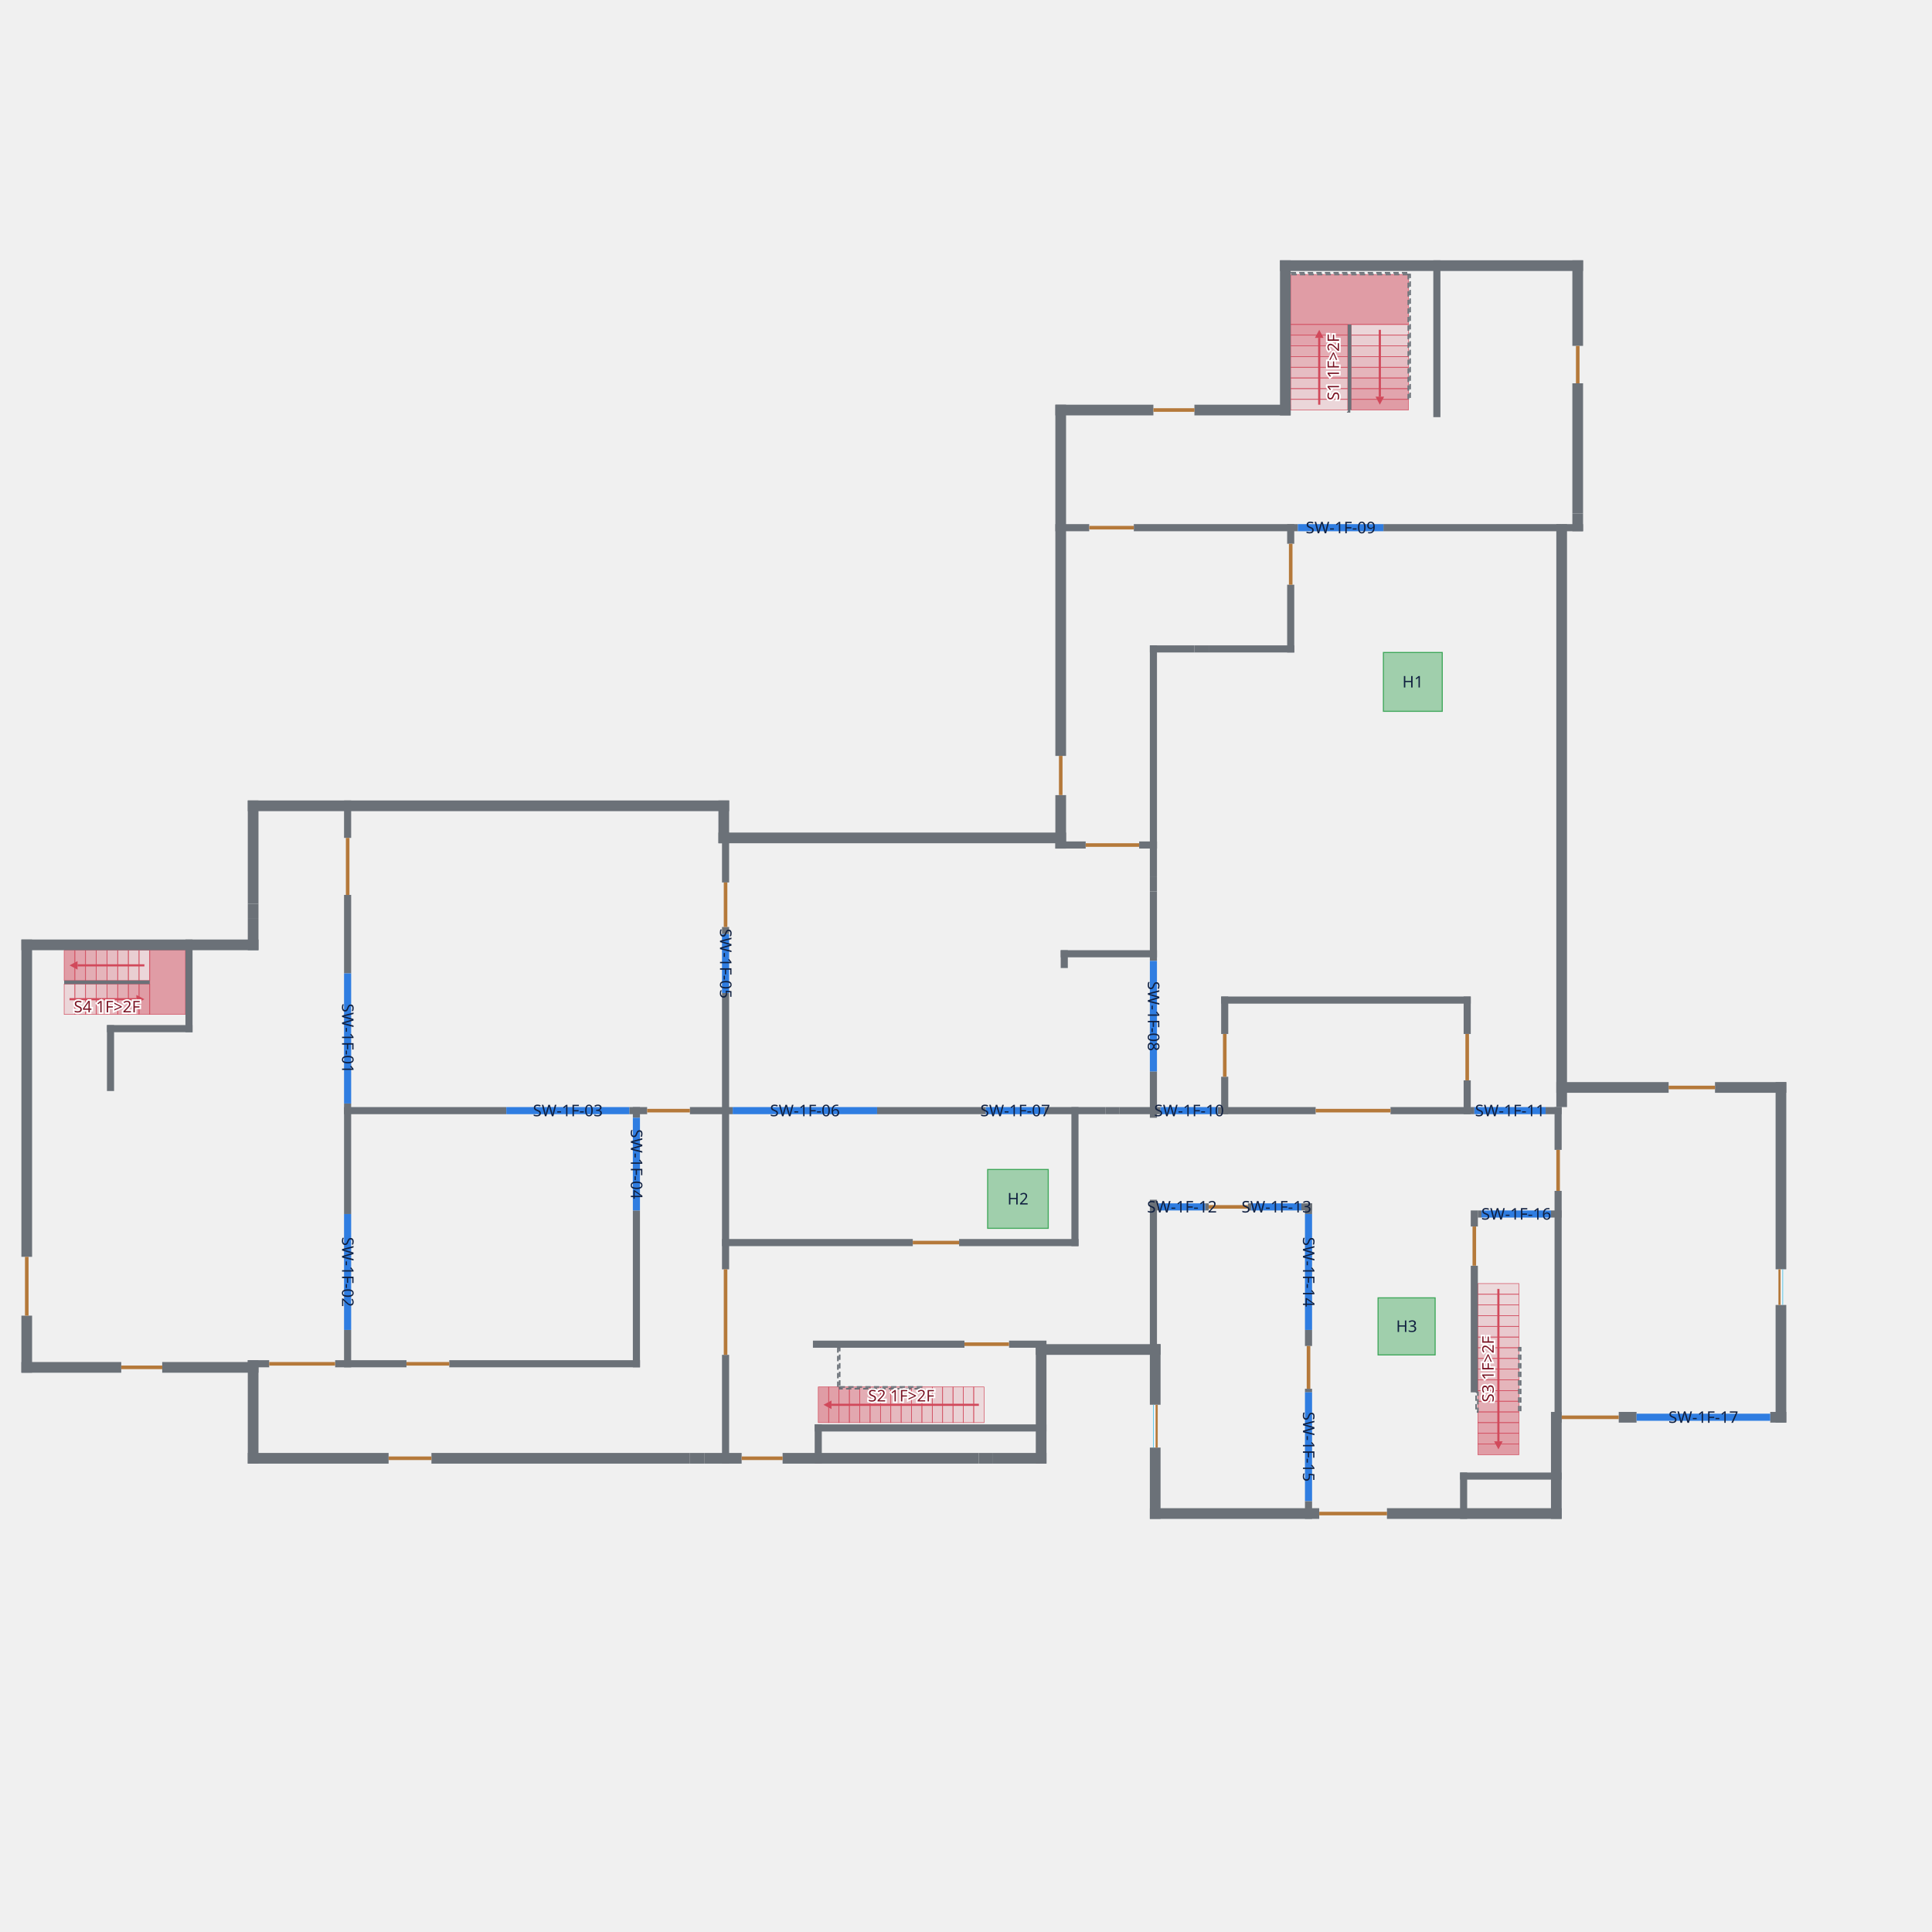
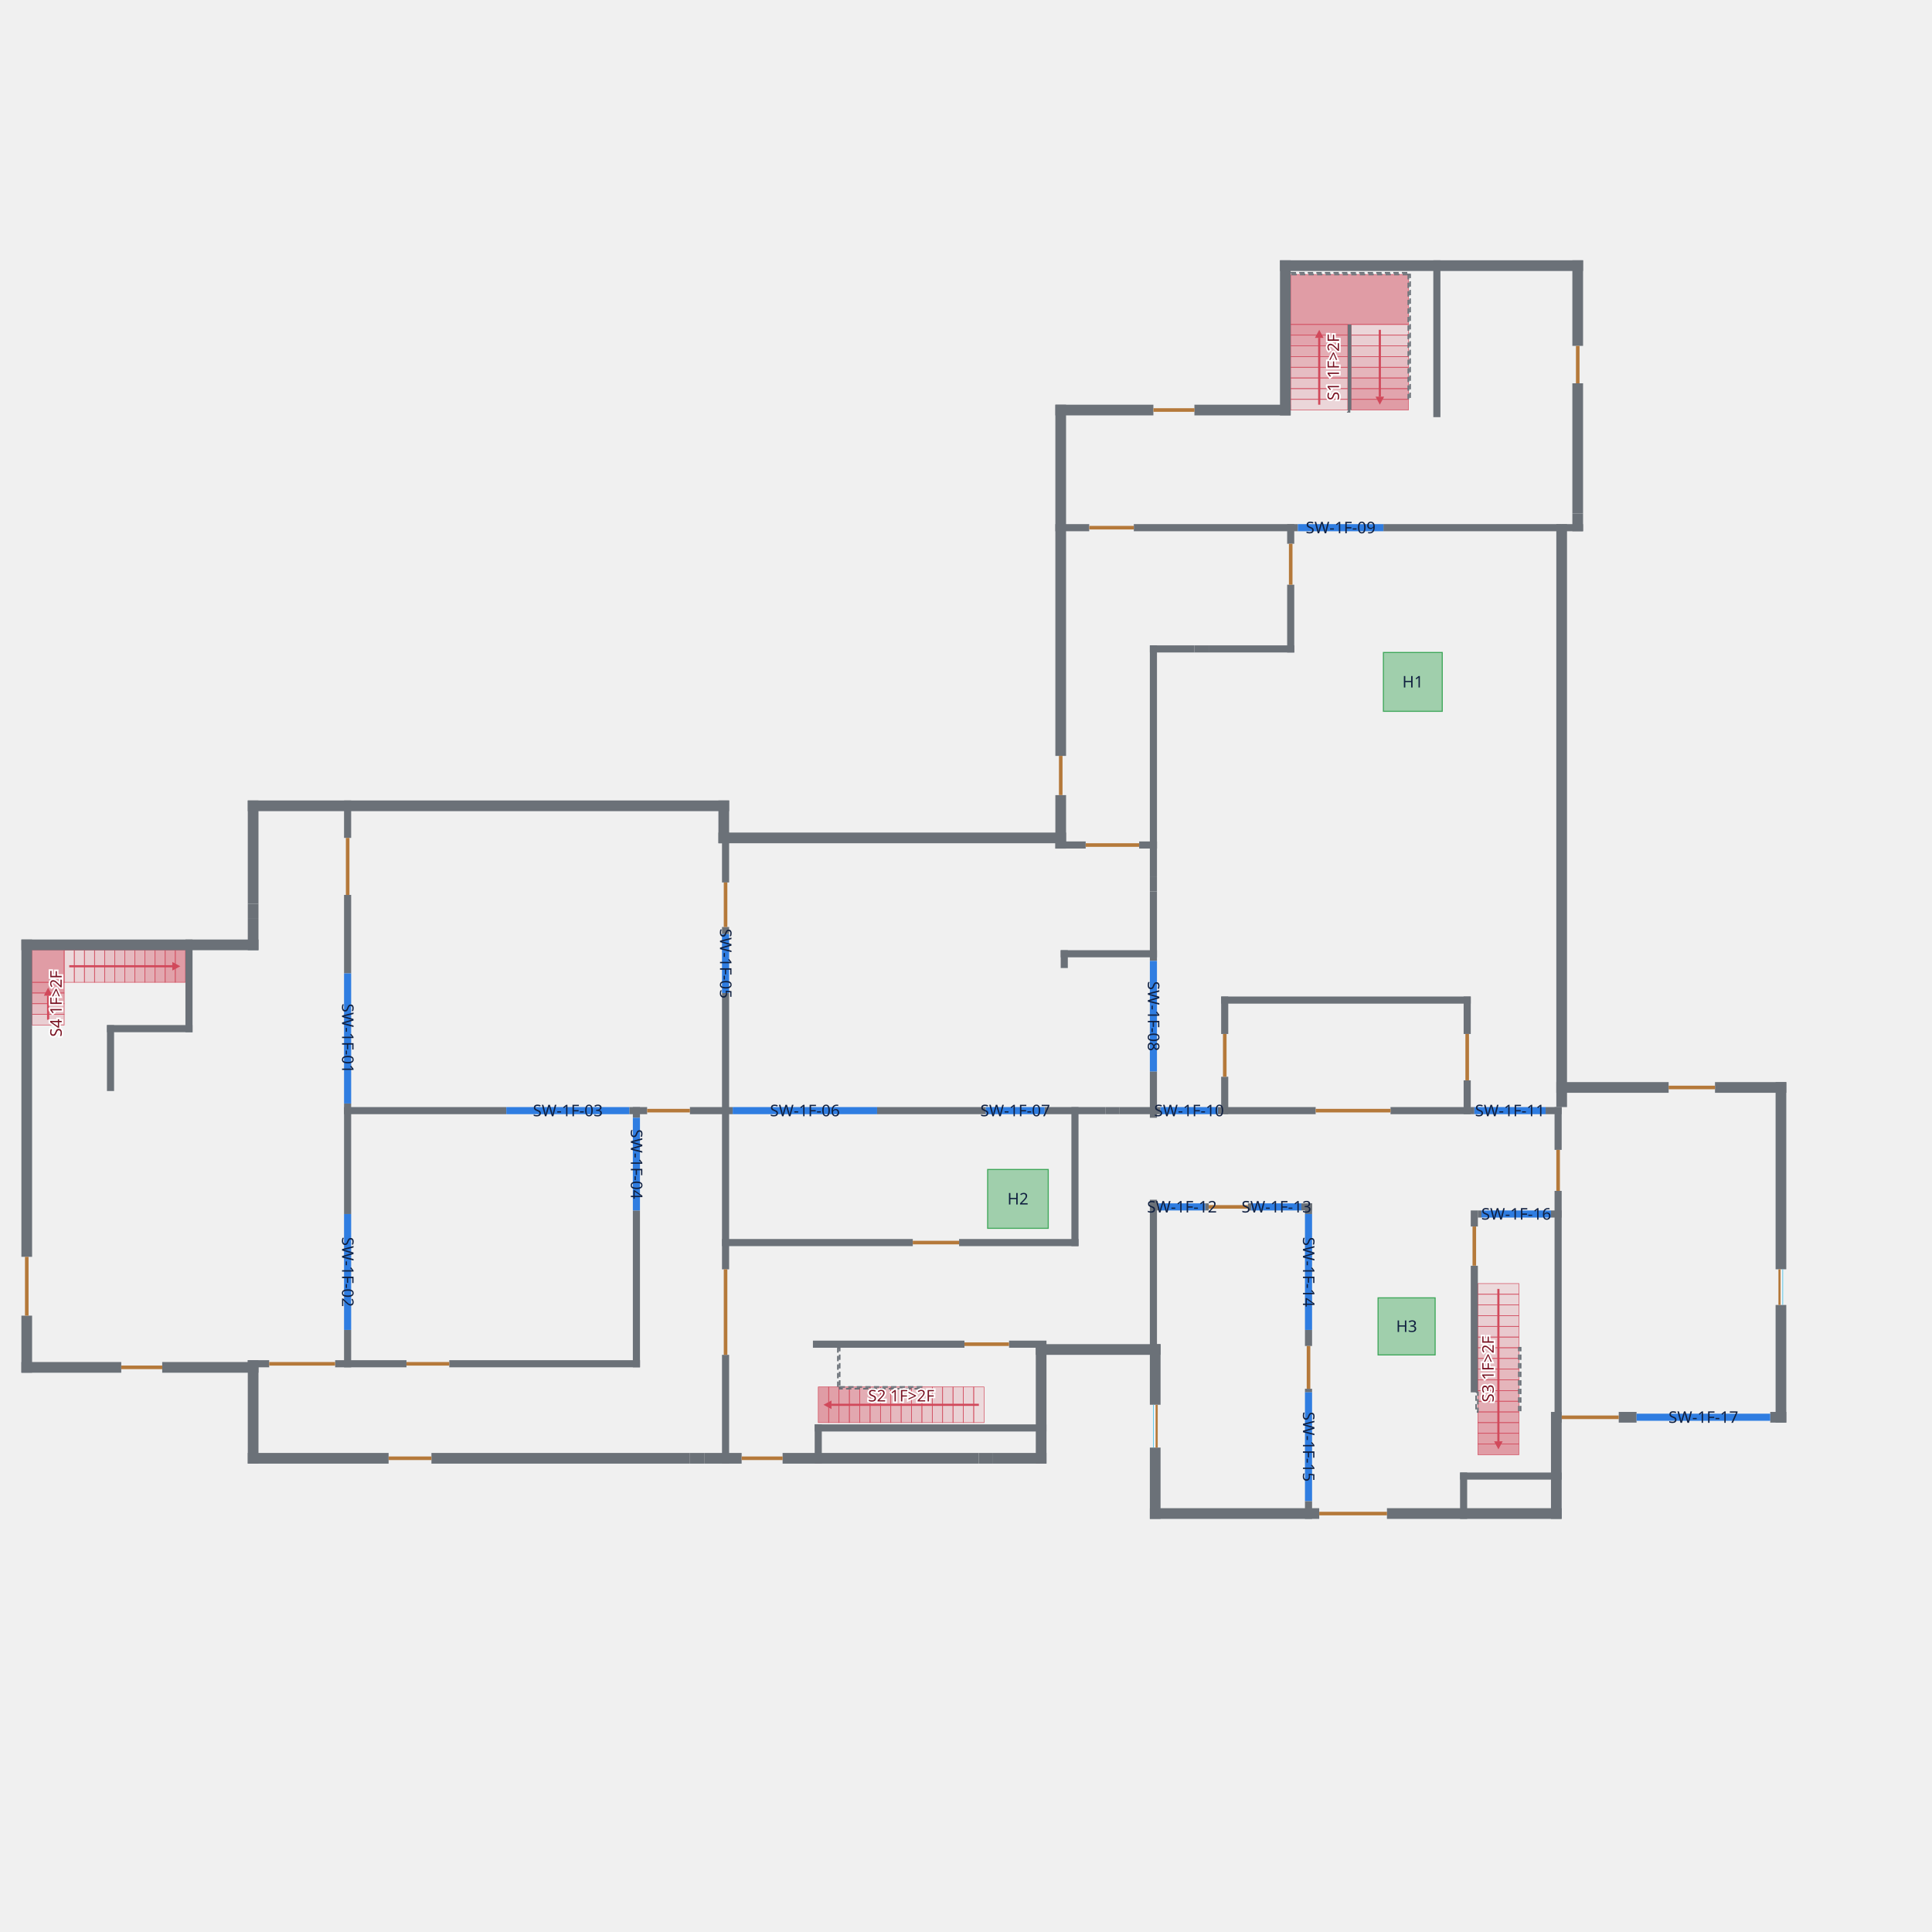
<svg xmlns="http://www.w3.org/2000/svg" data-generator="tools/mapgen" viewBox="0 0 361.244 361.244" width="1024" height="1024">
  <style>text{font:3px sans-serif;fill:#102040;text-anchor:middle;dominant-baseline:middle}text.rooms{font:bold 4px sans-serif;fill:#7a1f5c}text.stairs{fill:#7a1424;paint-order:stroke;stroke:#fff;stroke-width:0.6px}</style>
  <rect class="floors" x="258.67" y="122" width="11" height="11" fill="#3fa75a" fill-opacity="0.45" stroke="#3fa75a" stroke-width="0.2" />
  <rect class="floors" x="184.67" y="218.67" width="11.33" height="11" fill="#3fa75a" fill-opacity="0.45" stroke="#3fa75a" stroke-width="0.2" />
  <rect class="floors" x="257.67" y="242.67" width="10.67" height="10.67" fill="#3fa75a" fill-opacity="0.45" stroke="#3fa75a" stroke-width="0.2" />
  <rect class="stairs" x="241.33" y="74.67" width="10.67" height="2" fill="#d1495b" fill-opacity="0.15" stroke="#d1495b" stroke-width="0.1" />
  <rect class="stairs" x="241.33" y="72.67" width="10.67" height="2" fill="#d1495b" fill-opacity="0.2" stroke="#d1495b" stroke-width="0.1" />
  <rect class="stairs" x="241.33" y="70.67" width="10.67" height="2" fill="#d1495b" fill-opacity="0.25" stroke="#d1495b" stroke-width="0.1" />
  <rect class="stairs" x="241.33" y="68.67" width="10.67" height="2" fill="#d1495b" fill-opacity="0.3" stroke="#d1495b" stroke-width="0.1" />
  <rect class="stairs" x="241.33" y="66.67" width="10.67" height="2" fill="#d1495b" fill-opacity="0.35" stroke="#d1495b" stroke-width="0.1" />
  <rect class="stairs" x="241.33" y="64.67" width="10.67" height="2" fill="#d1495b" fill-opacity="0.4" stroke="#d1495b" stroke-width="0.1" />
  <rect class="stairs" x="241.33" y="62.67" width="10.67" height="2" fill="#d1495b" fill-opacity="0.45" stroke="#d1495b" stroke-width="0.1" />
  <rect class="stairs" x="241.33" y="60.67" width="10.67" height="2" fill="#d1495b" fill-opacity="0.5" stroke="#d1495b" stroke-width="0.1" />
  <path class="stairs" d="M246.67 75.67L246.67 63.17" stroke="#d1495b" stroke-width="0.4" fill="none" />
  <path class="stairs" d="M246.67 61.67L247.47 63.17L245.87 63.17Z" fill="#d1495b" />
  <rect class="stairs" x="252.67" y="60.67" width="10.67" height="2" fill="#d1495b" fill-opacity="0.15" stroke="#d1495b" stroke-width="0.1" />
  <rect class="stairs" x="252.67" y="62.67" width="10.67" height="2" fill="#d1495b" fill-opacity="0.2" stroke="#d1495b" stroke-width="0.1" />
  <rect class="stairs" x="252.67" y="64.67" width="10.67" height="2" fill="#d1495b" fill-opacity="0.25" stroke="#d1495b" stroke-width="0.1" />
  <rect class="stairs" x="252.67" y="66.67" width="10.67" height="2" fill="#d1495b" fill-opacity="0.3" stroke="#d1495b" stroke-width="0.1" />
  <rect class="stairs" x="252.67" y="68.67" width="10.67" height="2" fill="#d1495b" fill-opacity="0.35" stroke="#d1495b" stroke-width="0.1" />
  <rect class="stairs" x="252.67" y="70.67" width="10.67" height="2" fill="#d1495b" fill-opacity="0.4" stroke="#d1495b" stroke-width="0.1" />
  <rect class="stairs" x="252.67" y="72.67" width="10.67" height="2" fill="#d1495b" fill-opacity="0.45" stroke="#d1495b" stroke-width="0.1" />
  <rect class="stairs" x="252.67" y="74.67" width="10.67" height="2" fill="#d1495b" fill-opacity="0.5" stroke="#d1495b" stroke-width="0.1" />
  <path class="stairs" d="M258 61.67L258 74.17" stroke="#d1495b" stroke-width="0.4" fill="none" />
  <path class="stairs" d="M258 75.67L257.2 74.17L258.8 74.17Z" fill="#d1495b" />
  <rect class="stairs" x="182.06" y="259.33" width="1.94" height="6.67" fill="#d1495b" fill-opacity="0.13" stroke="#d1495b" stroke-width="0.1" />
  <rect class="stairs" x="180.13" y="259.33" width="1.94" height="6.67" fill="#d1495b" fill-opacity="0.15" stroke="#d1495b" stroke-width="0.1" />
  <rect class="stairs" x="178.19" y="259.33" width="1.94" height="6.67" fill="#d1495b" fill-opacity="0.18" stroke="#d1495b" stroke-width="0.1" />
  <rect class="stairs" x="176.25" y="259.33" width="1.94" height="6.67" fill="#d1495b" fill-opacity="0.2" stroke="#d1495b" stroke-width="0.1" />
  <rect class="stairs" x="174.31" y="259.33" width="1.94" height="6.67" fill="#d1495b" fill-opacity="0.23" stroke="#d1495b" stroke-width="0.1" />
  <rect class="stairs" x="172.38" y="259.33" width="1.94" height="6.67" fill="#d1495b" fill-opacity="0.25" stroke="#d1495b" stroke-width="0.1" />
  <rect class="stairs" x="170.44" y="259.33" width="1.94" height="6.67" fill="#d1495b" fill-opacity="0.28" stroke="#d1495b" stroke-width="0.1" />
  <rect class="stairs" x="168.5" y="259.33" width="1.94" height="6.67" fill="#d1495b" fill-opacity="0.3" stroke="#d1495b" stroke-width="0.1" />
  <rect class="stairs" x="166.56" y="259.33" width="1.94" height="6.67" fill="#d1495b" fill-opacity="0.33" stroke="#d1495b" stroke-width="0.1" />
  <rect class="stairs" x="164.63" y="259.33" width="1.94" height="6.67" fill="#d1495b" fill-opacity="0.35" stroke="#d1495b" stroke-width="0.1" />
  <rect class="stairs" x="162.69" y="259.33" width="1.94" height="6.67" fill="#d1495b" fill-opacity="0.38" stroke="#d1495b" stroke-width="0.1" />
  <rect class="stairs" x="160.75" y="259.33" width="1.94" height="6.67" fill="#d1495b" fill-opacity="0.4" stroke="#d1495b" stroke-width="0.1" />
  <rect class="stairs" x="158.81" y="259.33" width="1.94" height="6.67" fill="#d1495b" fill-opacity="0.43" stroke="#d1495b" stroke-width="0.1" />
  <rect class="stairs" x="156.88" y="259.33" width="1.94" height="6.67" fill="#d1495b" fill-opacity="0.45" stroke="#d1495b" stroke-width="0.1" />
  <rect class="stairs" x="154.94" y="259.33" width="1.94" height="6.67" fill="#d1495b" fill-opacity="0.48" stroke="#d1495b" stroke-width="0.1" />
  <rect class="stairs" x="153" y="259.33" width="1.94" height="6.67" fill="#d1495b" fill-opacity="0.5" stroke="#d1495b" stroke-width="0.1" />
  <path class="stairs" d="M183.03 262.67L155.47 262.67" stroke="#d1495b" stroke-width="0.4" fill="none" />
  <path class="stairs" d="M153.97 262.67L155.47 261.87L155.47 263.47Z" fill="#d1495b" />
  <rect class="stairs" x="276.33" y="240" width="7.67" height="2" fill="#d1495b" fill-opacity="0.13" stroke="#d1495b" stroke-width="0.1" />
  <rect class="stairs" x="276.33" y="242" width="7.67" height="2" fill="#d1495b" fill-opacity="0.15" stroke="#d1495b" stroke-width="0.1" />
  <rect class="stairs" x="276.33" y="244" width="7.67" height="2" fill="#d1495b" fill-opacity="0.18" stroke="#d1495b" stroke-width="0.1" />
  <rect class="stairs" x="276.33" y="246" width="7.67" height="2" fill="#d1495b" fill-opacity="0.2" stroke="#d1495b" stroke-width="0.1" />
  <rect class="stairs" x="276.33" y="248" width="7.67" height="2" fill="#d1495b" fill-opacity="0.23" stroke="#d1495b" stroke-width="0.1" />
  <rect class="stairs" x="276.33" y="250" width="7.67" height="2" fill="#d1495b" fill-opacity="0.25" stroke="#d1495b" stroke-width="0.1" />
  <rect class="stairs" x="276.33" y="252" width="7.67" height="2" fill="#d1495b" fill-opacity="0.28" stroke="#d1495b" stroke-width="0.1" />
  <rect class="stairs" x="276.33" y="254" width="7.67" height="2" fill="#d1495b" fill-opacity="0.3" stroke="#d1495b" stroke-width="0.1" />
  <rect class="stairs" x="276.33" y="256" width="7.67" height="2" fill="#d1495b" fill-opacity="0.33" stroke="#d1495b" stroke-width="0.1" />
  <rect class="stairs" x="276.33" y="258" width="7.67" height="2" fill="#d1495b" fill-opacity="0.35" stroke="#d1495b" stroke-width="0.1" />
  <rect class="stairs" x="276.33" y="260" width="7.67" height="2" fill="#d1495b" fill-opacity="0.38" stroke="#d1495b" stroke-width="0.1" />
  <rect class="stairs" x="276.33" y="262" width="7.67" height="2" fill="#d1495b" fill-opacity="0.4" stroke="#d1495b" stroke-width="0.1" />
  <rect class="stairs" x="276.33" y="264" width="7.67" height="2" fill="#d1495b" fill-opacity="0.43" stroke="#d1495b" stroke-width="0.1" />
  <rect class="stairs" x="276.33" y="266" width="7.67" height="2" fill="#d1495b" fill-opacity="0.45" stroke="#d1495b" stroke-width="0.1" />
  <rect class="stairs" x="276.33" y="268" width="7.67" height="2" fill="#d1495b" fill-opacity="0.48" stroke="#d1495b" stroke-width="0.1" />
  <rect class="stairs" x="276.33" y="270" width="7.67" height="2" fill="#d1495b" fill-opacity="0.5" stroke="#d1495b" stroke-width="0.1" />
  <path class="stairs" d="M280.17 241L280.17 269.5" stroke="#d1495b" stroke-width="0.4" fill="none" />
  <path class="stairs" d="M280.17 271L279.37 269.5L280.97 269.5Z" fill="#d1495b" />
-   <rect class="stairs" x="12" y="184" width="2" height="5.67" fill="#d1495b" fill-opacity="0.15" stroke="#d1495b" stroke-width="0.1" />
-   <rect class="stairs" x="14" y="184" width="2" height="5.67" fill="#d1495b" fill-opacity="0.2" stroke="#d1495b" stroke-width="0.1" />
-   <rect class="stairs" x="16" y="184" width="2" height="5.67" fill="#d1495b" fill-opacity="0.25" stroke="#d1495b" stroke-width="0.1" />
-   <rect class="stairs" x="18" y="184" width="2" height="5.67" fill="#d1495b" fill-opacity="0.3" stroke="#d1495b" stroke-width="0.1" />
-   <rect class="stairs" x="20" y="184" width="2" height="5.67" fill="#d1495b" fill-opacity="0.35" stroke="#d1495b" stroke-width="0.1" />
-   <rect class="stairs" x="22" y="184" width="2" height="5.67" fill="#d1495b" fill-opacity="0.4" stroke="#d1495b" stroke-width="0.1" />
-   <rect class="stairs" x="24" y="184" width="2" height="5.67" fill="#d1495b" fill-opacity="0.45" stroke="#d1495b" stroke-width="0.1" />
-   <rect class="stairs" x="26" y="184" width="2" height="5.67" fill="#d1495b" fill-opacity="0.5" stroke="#d1495b" stroke-width="0.1" />
-   <path class="stairs" d="M13 186.83L25.5 186.83" stroke="#d1495b" stroke-width="0.4" fill="none" />
-   <path class="stairs" d="M27 186.83L25.5 187.63L25.5 186.03Z" fill="#d1495b" />
-   <rect class="stairs" x="26" y="177.67" width="2" height="5.67" fill="#d1495b" fill-opacity="0.15" stroke="#d1495b" stroke-width="0.1" />
-   <rect class="stairs" x="24" y="177.67" width="2" height="5.67" fill="#d1495b" fill-opacity="0.2" stroke="#d1495b" stroke-width="0.1" />
-   <rect class="stairs" x="22" y="177.67" width="2" height="5.67" fill="#d1495b" fill-opacity="0.25" stroke="#d1495b" stroke-width="0.1" />
-   <rect class="stairs" x="20" y="177.67" width="2" height="5.67" fill="#d1495b" fill-opacity="0.3" stroke="#d1495b" stroke-width="0.1" />
-   <rect class="stairs" x="18" y="177.67" width="2" height="5.67" fill="#d1495b" fill-opacity="0.35" stroke="#d1495b" stroke-width="0.1" />
-   <rect class="stairs" x="16" y="177.67" width="2" height="5.67" fill="#d1495b" fill-opacity="0.4" stroke="#d1495b" stroke-width="0.1" />
-   <rect class="stairs" x="14" y="177.67" width="2" height="5.67" fill="#d1495b" fill-opacity="0.45" stroke="#d1495b" stroke-width="0.1" />
-   <rect class="stairs" x="12" y="177.67" width="2" height="5.67" fill="#d1495b" fill-opacity="0.5" stroke="#d1495b" stroke-width="0.1" />
-   <path class="stairs" d="M27 180.5L14.5 180.5" stroke="#d1495b" stroke-width="0.4" fill="none" />
-   <path class="stairs" d="M13 180.5L14.5 179.7L14.5 181.3Z" fill="#d1495b" />
+   <rect class="stairs" x="6" y="189.67" width="6" height="2" fill="#d1495b" fill-opacity="0.2" stroke="#d1495b" stroke-width="0.1" />
+   <rect class="stairs" x="6" y="187.67" width="6" height="2" fill="#d1495b" fill-opacity="0.3" stroke="#d1495b" stroke-width="0.1" />
+   <rect class="stairs" x="6" y="185.67" width="6" height="2" fill="#d1495b" fill-opacity="0.4" stroke="#d1495b" stroke-width="0.1" />
+   <rect class="stairs" x="6" y="183.67" width="6" height="2" fill="#d1495b" fill-opacity="0.5" stroke="#d1495b" stroke-width="0.1" />
+   <path class="stairs" d="M9 190.67L9 186.17" stroke="#d1495b" stroke-width="0.4" fill="none" />
+   <path class="stairs" d="M9 184.67L9.8 186.17L8.2 186.17Z" fill="#d1495b" />
+   <rect class="stairs" x="12" y="177.67" width="1.89" height="6" fill="#d1495b" fill-opacity="0.13" stroke="#d1495b" stroke-width="0.1" />
+   <rect class="stairs" x="13.89" y="177.67" width="1.89" height="6" fill="#d1495b" fill-opacity="0.17" stroke="#d1495b" stroke-width="0.1" />
+   <rect class="stairs" x="15.78" y="177.67" width="1.89" height="6" fill="#d1495b" fill-opacity="0.2" stroke="#d1495b" stroke-width="0.1" />
+   <rect class="stairs" x="17.67" y="177.67" width="1.89" height="6" fill="#d1495b" fill-opacity="0.23" stroke="#d1495b" stroke-width="0.1" />
+   <rect class="stairs" x="19.55" y="177.67" width="1.89" height="6" fill="#d1495b" fill-opacity="0.27" stroke="#d1495b" stroke-width="0.1" />
+   <rect class="stairs" x="21.44" y="177.67" width="1.89" height="6" fill="#d1495b" fill-opacity="0.3" stroke="#d1495b" stroke-width="0.1" />
+   <rect class="stairs" x="23.33" y="177.67" width="1.89" height="6" fill="#d1495b" fill-opacity="0.33" stroke="#d1495b" stroke-width="0.1" />
+   <rect class="stairs" x="25.22" y="177.67" width="1.89" height="6" fill="#d1495b" fill-opacity="0.37" stroke="#d1495b" stroke-width="0.1" />
+   <rect class="stairs" x="27.11" y="177.67" width="1.89" height="6" fill="#d1495b" fill-opacity="0.4" stroke="#d1495b" stroke-width="0.1" />
+   <rect class="stairs" x="29" y="177.67" width="1.89" height="6" fill="#d1495b" fill-opacity="0.43" stroke="#d1495b" stroke-width="0.1" />
+   <rect class="stairs" x="30.89" y="177.67" width="1.89" height="6" fill="#d1495b" fill-opacity="0.47" stroke="#d1495b" stroke-width="0.1" />
+   <rect class="stairs" x="32.78" y="177.67" width="1.89" height="6" fill="#d1495b" fill-opacity="0.5" stroke="#d1495b" stroke-width="0.1" />
+   <path class="stairs" d="M12.94 180.67L32.22 180.67" stroke="#d1495b" stroke-width="0.4" fill="none" />
+   <path class="stairs" d="M33.72 180.67L32.22 181.47L32.22 179.87Z" fill="#d1495b" />
  <rect class="stairs" x="241.33" y="51.33" width="22" height="9.33" fill="#d1495b" fill-opacity="0.5" stroke="#d1495b" stroke-width="0.1" />
-   <rect class="stairs" x="28" y="177.67" width="6.67" height="12" fill="#d1495b" fill-opacity="0.5" stroke="#d1495b" stroke-width="0.1" />
+   <rect class="stairs" x="6" y="177.67" width="6" height="6" fill="#d1495b" fill-opacity="0.5" stroke="#d1495b" stroke-width="0.1" />
  <rect class="walls" x="241.33" y="51" width="22" height="0.33" fill="none" stroke="#6b7178" stroke-width="0.3" stroke-dasharray="1 0.6" />
  <rect class="walls" x="252" y="76.67" width="0.33" height="0.33" fill="none" stroke="#6b7178" stroke-width="0.3" stroke-dasharray="1 0.6" />
  <rect class="walls" x="157" y="259.33" width="15.33" height="0.33" fill="none" stroke="#6b7178" stroke-width="0.3" stroke-dasharray="1 0.6" />
  <rect class="walls" x="156.67" y="252" width="0.33" height="7.33" fill="none" stroke="#6b7178" stroke-width="0.3" stroke-dasharray="1 0.6" />
  <rect class="walls" x="276" y="260.33" width="0.33" height="3.67" fill="none" stroke="#6b7178" stroke-width="0.3" stroke-dasharray="1 0.6" />
  <rect class="walls" x="263.33" y="51.33" width="0.33" height="23.33" fill="none" stroke="#6b7178" stroke-width="0.3" stroke-dasharray="1 0.6" />
  <rect class="walls" x="284" y="252" width="0.33" height="12" fill="none" stroke="#6b7178" stroke-width="0.3" stroke-dasharray="1 0.6" />
  <rect class="walls" x="64.33" y="207" width="30.33" height="1.33" fill="#6b7178" />
  <rect class="walls" x="117.67" y="207" width="3.33" height="1.33" fill="#6b7178" />
  <rect class="walls" x="129" y="207" width="8" height="1.33" fill="#6b7178" />
  <rect class="walls" x="164" y="207" width="20.33" height="1.33" fill="#6b7178" />
  <rect class="walls" x="195.33" y="207" width="11.33" height="1.33" fill="#6b7178" />
  <rect class="walls" x="206.67" y="207" width="2.67" height="1.33" fill="#6b7178" />
  <rect class="walls" x="209.33" y="207" width="7.67" height="1.33" fill="#6b7178" />
  <rect class="walls" x="227.67" y="207" width="18.33" height="1.33" fill="#6b7178" />
  <rect class="walls" x="260" y="207" width="15.67" height="1.33" fill="#6b7178" />
  <rect class="walls" x="289" y="207" width="3" height="1.33" fill="#6b7178" />
  <rect class="walls" x="197.33" y="98" width="6.33" height="1.33" fill="#6b7178" />
  <rect class="walls" x="212" y="98" width="30.67" height="1.33" fill="#6b7178" />
  <rect class="walls" x="258.67" y="98" width="33.33" height="1.33" fill="#6b7178" />
  <rect class="walls" x="292" y="98" width="4" height="1.33" fill="#6b7178" />
  <rect class="walls" x="46.33" y="149.67" width="90" height="2" fill="#6b7178" />
  <rect class="walls" x="135" y="231.67" width="35.67" height="1.33" fill="#6b7178" />
  <rect class="walls" x="179.33" y="231.67" width="22.33" height="1.33" fill="#6b7178" />
  <rect class="walls" x="134.33" y="155.67" width="65" height="2" fill="#6b7178" />
  <rect class="walls" x="197.33" y="157.33" width="5.67" height="1.33" fill="#6b7178" />
  <rect class="walls" x="213" y="157.33" width="3.33" height="1.33" fill="#6b7178" />
  <rect class="walls" x="239.33" y="48.67" width="56.67" height="2" fill="#6b7178" />
  <rect class="walls" x="4" y="254.67" width="18.67" height="2" fill="#6b7178" />
  <rect class="walls" x="30.33" y="254.67" width="18" height="2" fill="#6b7178" />
  <rect class="walls" x="46.33" y="254.33" width="4" height="1.33" fill="#6b7178" />
  <rect class="walls" x="62.67" y="254.33" width="13.33" height="1.33" fill="#6b7178" />
  <rect class="walls" x="84" y="254.33" width="35.67" height="1.33" fill="#6b7178" />
  <rect class="walls" x="46.33" y="271.67" width="26.33" height="2" fill="#6b7178" />
  <rect class="walls" x="80.67" y="271.67" width="48.33" height="2" fill="#6b7178" />
  <rect class="walls" x="129" y="271.67" width="2.67" height="2" fill="#6b7178" />
  <rect class="walls" x="131.67" y="271.67" width="7" height="2" fill="#6b7178" />
  <rect class="walls" x="146.33" y="271.67" width="36.67" height="2" fill="#6b7178" />
  <rect class="walls" x="183" y="271.67" width="2.67" height="2" fill="#6b7178" />
  <rect class="walls" x="185.67" y="271.67" width="10" height="2" fill="#6b7178" />
  <rect class="walls" x="228.33" y="186.33" width="46.67" height="1.33" fill="#6b7178" />
  <rect class="walls" x="152.33" y="266.33" width="43.33" height="1.33" fill="#6b7178" />
  <rect class="walls" x="4" y="175.67" width="44.33" height="2" fill="#6b7178" />
  <rect class="walls" x="198.33" y="177.67" width="18" height="1.33" fill="#6b7178" />
  <rect class="walls" x="152" y="250.67" width="28.33" height="1.33" fill="#6b7178" />
  <rect class="walls" x="188.67" y="250.67" width="7" height="1.33" fill="#6b7178" />
  <rect class="walls" x="193.67" y="251.33" width="23.33" height="2" fill="#6b7178" />
  <rect class="walls" x="215" y="282" width="31.67" height="2" fill="#6b7178" />
  <rect class="walls" x="259.33" y="282" width="32.67" height="2" fill="#6b7178" />
  <rect class="walls" x="302.67" y="264" width="3.33" height="2" fill="#6b7178" />
  <rect class="walls" x="331" y="264" width="3" height="2" fill="#6b7178" />
  <rect class="walls" x="216.33" y="225" width="0.33" height="1.33" fill="#6b7178" />
  <rect class="walls" x="225.33" y="225" width="0.67" height="1.33" fill="#6b7178" />
  <rect class="walls" x="233.33" y="225" width="0.67" height="1.33" fill="#6b7178" />
  <rect class="walls" x="243.33" y="225" width="2" height="1.33" fill="#6b7178" />
  <rect class="walls" x="215" y="120.67" width="8.33" height="1.33" fill="#6b7178" />
  <rect class="walls" x="223.33" y="120.67" width="2.67" height="1.33" fill="#6b7178" />
  <rect class="walls" x="226" y="120.67" width="16" height="1.33" fill="#6b7178" />
  <rect class="walls" x="291" y="202.33" width="21" height="2" fill="#6b7178" />
  <rect class="walls" x="320.67" y="202.33" width="13.33" height="2" fill="#6b7178" />
  <rect class="walls" x="273" y="275.33" width="19" height="1.33" fill="#6b7178" />
  <rect class="walls" x="197.33" y="75.67" width="18.33" height="2" fill="#6b7178" />
  <rect class="walls" x="223.33" y="75.67" width="18" height="2" fill="#6b7178" />
  <rect class="walls" x="20" y="191.67" width="16" height="1.33" fill="#6b7178" />
  <rect class="walls" x="276.33" y="226.33" width="0.67" height="1.33" fill="#6b7178" />
  <rect class="walls" x="290" y="226.33" width="2" height="1.33" fill="#6b7178" />
  <rect class="walls" x="294" y="96" width="2" height="3.33" fill="#6b7178" />
  <rect class="walls" x="291" y="98" width="2" height="109" fill="#6b7178" />
  <rect class="walls" x="290.67" y="207" width="1.33" height="8" fill="#6b7178" />
  <rect class="walls" x="290.67" y="222.67" width="1.33" height="43.33" fill="#6b7178" />
  <rect class="walls" x="290" y="264" width="2" height="20" fill="#6b7178" />
  <rect class="walls" x="215" y="120.67" width="1.33" height="43.33" fill="#6b7178" />
  <rect class="walls" x="215" y="164" width="1.33" height="2.67" fill="#6b7178" />
  <rect class="walls" x="215" y="166.67" width="1.33" height="13" fill="#6b7178" />
  <rect class="walls" x="215" y="200.33" width="1.33" height="8.67" fill="#6b7178" />
  <rect class="walls" x="215" y="224.33" width="1.33" height="29" fill="#6b7178" />
  <rect class="walls" x="215" y="251.33" width="2" height="11.33" fill="#6b7178" />
  <rect class="walls" x="215" y="270.67" width="2" height="13.33" fill="#6b7178" />
  <rect class="walls" x="134.33" y="149.67" width="2" height="8" fill="#6b7178" />
  <rect class="walls" x="135" y="155.67" width="1.33" height="9.33" fill="#6b7178" />
  <rect class="walls" x="135" y="173.33" width="1.33" height="1.33" fill="#6b7178" />
  <rect class="walls" x="135" y="185.67" width="1.33" height="51.67" fill="#6b7178" />
  <rect class="walls" x="135" y="253.33" width="1.33" height="20.33" fill="#6b7178" />
  <rect class="walls" x="4" y="175.67" width="2" height="59.33" fill="#6b7178" />
  <rect class="walls" x="4" y="246" width="2" height="10.67" fill="#6b7178" />
  <rect class="walls" x="64.33" y="149.67" width="1.33" height="7" fill="#6b7178" />
  <rect class="walls" x="64.33" y="167.33" width="1.33" height="14.67" fill="#6b7178" />
  <rect class="walls" x="64.33" y="206.33" width="1.33" height="20.67" fill="#6b7178" />
  <rect class="walls" x="64.33" y="248.67" width="1.33" height="7" fill="#6b7178" />
  <rect class="walls" x="244" y="225" width="1.33" height="2" fill="#6b7178" />
  <rect class="walls" x="244" y="248.67" width="1.33" height="3" fill="#6b7178" />
  <rect class="walls" x="244" y="259.67" width="1.33" height="0.67" fill="#6b7178" />
  <rect class="walls" x="244" y="280.67" width="1.33" height="3.33" fill="#6b7178" />
  <rect class="walls" x="118.33" y="207" width="1.33" height="2" fill="#6b7178" />
  <rect class="walls" x="118.33" y="226.33" width="1.33" height="29.33" fill="#6b7178" />
  <rect class="walls" x="197.33" y="75.67" width="2" height="65.67" fill="#6b7178" />
  <rect class="walls" x="197.33" y="148.67" width="2" height="10" fill="#6b7178" />
  <rect class="walls" x="198.33" y="177.67" width="1.33" height="3.33" fill="#6b7178" />
  <rect class="walls" x="275" y="226.33" width="1.33" height="3" fill="#6b7178" />
  <rect class="walls" x="275" y="236.67" width="1.33" height="23.67" fill="#6b7178" />
  <rect class="walls" x="332" y="202.33" width="2" height="35" fill="#6b7178" />
  <rect class="walls" x="332" y="244" width="2" height="22" fill="#6b7178" />
  <rect class="walls" x="268" y="48.67" width="1.33" height="29.33" fill="#6b7178" />
  <rect class="walls" x="294" y="48.67" width="2" height="16" fill="#6b7178" />
  <rect class="walls" x="294" y="71.67" width="2" height="24.33" fill="#6b7178" />
  <rect class="walls" x="239.33" y="48.67" width="2" height="29" fill="#6b7178" />
  <rect class="walls" x="240.67" y="98" width="1.33" height="3.67" fill="#6b7178" />
  <rect class="walls" x="240.67" y="109.33" width="1.33" height="12.67" fill="#6b7178" />
  <rect class="walls" x="200.33" y="207" width="1.33" height="26" fill="#6b7178" />
  <rect class="walls" x="46.33" y="149.67" width="2" height="19.33" fill="#6b7178" />
  <rect class="walls" x="46.33" y="169" width="2" height="2.67" fill="#6b7178" />
  <rect class="walls" x="46.33" y="171.67" width="2" height="6" fill="#6b7178" />
  <rect class="walls" x="46.33" y="254.33" width="2" height="19.33" fill="#6b7178" />
  <rect class="walls" x="228.33" y="186.33" width="1.33" height="7" fill="#6b7178" />
  <rect class="walls" x="228.33" y="201.33" width="1.33" height="7" fill="#6b7178" />
  <rect class="walls" x="273.67" y="186.33" width="1.33" height="7" fill="#6b7178" />
  <rect class="walls" x="273.67" y="202" width="1.33" height="6.33" fill="#6b7178" />
  <rect class="walls" x="273" y="275.33" width="1.33" height="8.67" fill="#6b7178" />
  <rect class="walls" x="34.67" y="175.67" width="1.33" height="17.33" fill="#6b7178" />
  <rect class="walls" x="193.67" y="251.33" width="2" height="22.33" fill="#6b7178" />
  <rect class="walls" x="20" y="191.67" width="1.33" height="12.33" fill="#6b7178" />
  <rect class="walls" x="152.33" y="266.33" width="1.33" height="7.33" fill="#6b7178" />
  <rect class="walls" x="252" y="60.67" width="0.67" height="16" fill="#6b7178" />
-   <rect class="walls" x="12" y="183.33" width="16" height="0.67" fill="#6b7178" />
  <rect class="panels" x="64.33" y="182" width="1.33" height="24.33" fill="#2f7de1" />
  <rect class="panels" x="64.33" y="227" width="1.33" height="21.67" fill="#2f7de1" />
  <rect class="panels" x="94.67" y="207" width="23" height="1.33" fill="#2f7de1" />
  <rect class="panels" x="118.33" y="209" width="1.33" height="17.33" fill="#2f7de1" />
  <rect class="panels" x="135" y="174.67" width="1.33" height="11" fill="#2f7de1" />
  <rect class="panels" x="137" y="207" width="27" height="1.33" fill="#2f7de1" />
  <rect class="panels" x="184.33" y="207" width="11" height="1.33" fill="#2f7de1" />
  <rect class="panels" x="215" y="179.67" width="1.33" height="20.67" fill="#2f7de1" />
  <rect class="panels" x="242.67" y="98" width="16" height="1.33" fill="#2f7de1" />
  <rect class="panels" x="217" y="207" width="10.67" height="1.33" fill="#2f7de1" />
  <rect class="panels" x="275.67" y="207" width="13.33" height="1.33" fill="#2f7de1" />
  <rect class="panels" x="216.67" y="225" width="8.67" height="1.33" fill="#2f7de1" />
  <rect class="panels" x="234" y="225" width="9.33" height="1.33" fill="#2f7de1" />
  <rect class="panels" x="244" y="227" width="1.33" height="21.67" fill="#2f7de1" />
  <rect class="panels" x="244" y="260.33" width="1.33" height="20.33" fill="#2f7de1" />
  <rect class="panels" x="277" y="226.33" width="13" height="1.33" fill="#2f7de1" />
  <rect class="panels" x="306" y="264.33" width="25" height="1.33" fill="#2f7de1" />
  <rect class="openings" x="121" y="207.33" width="8" height="0.67" fill="#b5793a" />
  <rect class="openings" x="246" y="207.33" width="14" height="0.67" fill="#b5793a" />
  <rect class="openings" x="203.67" y="98.33" width="8.33" height="0.67" fill="#b5793a" />
  <rect class="openings" x="170.67" y="232" width="8.67" height="0.67" fill="#b5793a" />
  <rect class="openings" x="203" y="157.67" width="10" height="0.67" fill="#b5793a" />
  <rect class="openings" x="22.67" y="255.33" width="7.67" height="0.67" fill="#b5793a" />
  <rect class="openings" x="50.33" y="254.67" width="12.33" height="0.67" fill="#b5793a" />
  <rect class="openings" x="76" y="254.67" width="8" height="0.67" fill="#b5793a" />
  <rect class="openings" x="72.67" y="272.33" width="8" height="0.67" fill="#b5793a" />
  <rect class="openings" x="138.67" y="272.33" width="7.67" height="0.67" fill="#b5793a" />
  <rect class="openings" x="180.33" y="251" width="8.33" height="0.67" fill="#b5793a" />
  <rect class="openings" x="246.67" y="282.67" width="12.67" height="0.67" fill="#b5793a" />
  <rect class="openings" x="292" y="264.67" width="10.67" height="0.67" fill="#b5793a" />
  <rect class="openings" x="226" y="225.33" width="7.33" height="0.67" fill="#b5793a" />
  <rect class="openings" x="312" y="203" width="8.67" height="0.67" fill="#b5793a" />
  <rect class="openings" x="215.67" y="76.33" width="7.67" height="0.67" fill="#b5793a" />
  <rect class="openings" x="291" y="215" width="0.67" height="7.67" fill="#b5793a" />
  <rect class="openings" x="216.07" y="262.67" width="0.4" height="8" fill="#b5793a" />
  <rect class="openings" x="215.6" y="262.67" width="0.13" height="8" fill="#4fc3e8" />
  <rect class="openings" x="135.33" y="165" width="0.67" height="8.33" fill="#b5793a" />
  <rect class="openings" x="135.33" y="237.33" width="0.67" height="16" fill="#b5793a" />
  <rect class="openings" x="4.67" y="235" width="0.67" height="11" fill="#b5793a" />
  <rect class="openings" x="64.67" y="156.67" width="0.67" height="10.67" fill="#b5793a" />
  <rect class="openings" x="244.33" y="251.67" width="0.67" height="8" fill="#b5793a" />
  <rect class="openings" x="198" y="141.33" width="0.67" height="7.33" fill="#b5793a" />
  <rect class="openings" x="275.33" y="229.33" width="0.67" height="7.33" fill="#b5793a" />
  <rect class="openings" x="332.53" y="237.33" width="0.4" height="6.67" fill="#b5793a" />
  <rect class="openings" x="333.27" y="237.33" width="0.13" height="6.67" fill="#4fc3e8" />
  <rect class="openings" x="294.67" y="64.67" width="0.67" height="7" fill="#b5793a" />
  <rect class="openings" x="241" y="101.67" width="0.67" height="7.67" fill="#b5793a" />
  <rect class="openings" x="228.67" y="193.33" width="0.67" height="8" fill="#b5793a" />
  <rect class="openings" x="274" y="193.33" width="0.67" height="8.67" fill="#b5793a" />
  <text class="labels floors" x="264.17" y="127.5">H1</text>
  <text class="labels floors" x="190.33" y="224.17">H2</text>
  <text class="labels floors" x="263" y="248">H3</text>
  <text class="labels stairs" x="249.33" y="68.67" transform="rotate(-90 249.33 68.67)">S1 1F&gt;2F</text>
  <text class="labels stairs" x="168.5" y="261" transform="rotate(0 168.5 261)">S2 1F&gt;2F</text>
  <text class="labels stairs" x="278.25" y="256" transform="rotate(-90 278.25 256)">S3 1F&gt;2F</text>
-   <text class="labels stairs" x="20" y="188.25" transform="rotate(0 20 188.25)">S4 1F&gt;2F</text>
+   <text class="labels stairs" x="10.5" y="187.67" transform="rotate(-90 10.5 187.67)">S4 1F&gt;2F</text>
  <text class="labels" x="65" y="194.17" transform="rotate(90 65 194.17)">SW-1F-01</text>
  <text class="labels" x="65" y="237.83" transform="rotate(90 65 237.83)">SW-1F-02</text>
  <text class="labels" x="106.17" y="207.67">SW-1F-03</text>
  <text class="labels" x="119" y="217.67" transform="rotate(90 119 217.67)">SW-1F-04</text>
  <text class="labels" x="135.67" y="180.17" transform="rotate(90 135.67 180.17)">SW-1F-05</text>
  <text class="labels" x="150.5" y="207.67">SW-1F-06</text>
  <text class="labels" x="189.83" y="207.67">SW-1F-07</text>
  <text class="labels" x="215.67" y="190" transform="rotate(90 215.67 190)">SW-1F-08</text>
  <text class="labels" x="250.67" y="98.67">SW-1F-09</text>
  <text class="labels" x="222.33" y="207.67">SW-1F-10</text>
  <text class="labels" x="282.33" y="207.67">SW-1F-11</text>
  <text class="labels" x="221" y="225.67">SW-1F-12</text>
  <text class="labels" x="238.67" y="225.67">SW-1F-13</text>
  <text class="labels" x="244.67" y="237.83" transform="rotate(90 244.67 237.83)">SW-1F-14</text>
  <text class="labels" x="244.67" y="270.5" transform="rotate(90 244.67 270.5)">SW-1F-15</text>
  <text class="labels" x="283.5" y="227">SW-1F-16</text>
  <text class="labels" x="318.5" y="265">SW-1F-17</text>
  <text class="rooms" x="37.17" y="211.83" />
  <text class="rooms" x="100.17" y="179.5" />
  <text class="rooms" x="91.83" y="231.17" />
  <text class="rooms" x="127.17" y="231.5" />
  <text class="rooms" x="91.83" y="263.5" />
  <text class="rooms" x="175.17" y="182.5" />
  <text class="rooms" x="211.83" y="121.5" />
  <text class="rooms" x="255.5" y="81.83" />
  <text class="rooms" x="265.83" y="52.83" />
  <text class="rooms" x="254.17" y="158.5" />
  <text class="rooms" x="266.5" y="110.17" />
  <text class="rooms" x="251.5" y="197.17" />
  <text class="rooms" x="168.17" y="219.83" />
  <text class="rooms" x="176.17" y="241.5" />
  <text class="rooms" x="179.5" y="256.17" />
  <text class="rooms" x="257.5" y="237.83" />
  <text class="rooms" x="230.5" y="253.83" />
  <text class="rooms" x="287.5" y="251.5" />
  <text class="rooms" x="312.17" y="234.17" />
</svg>
